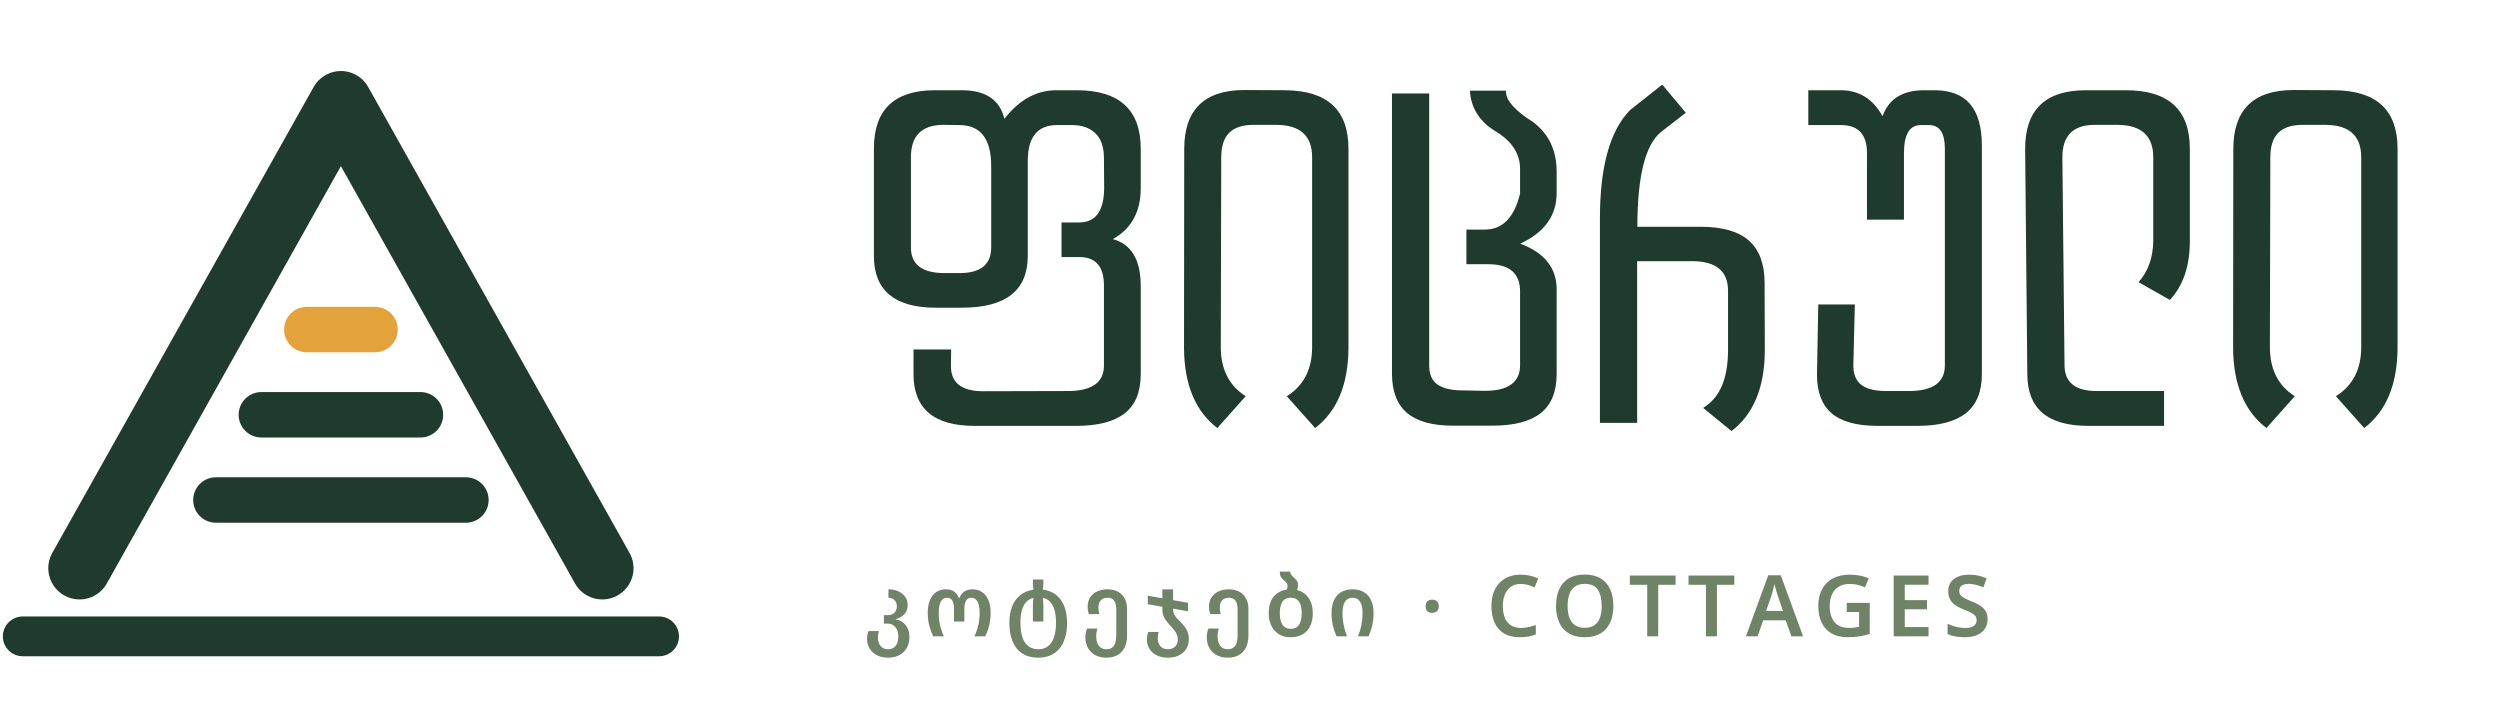
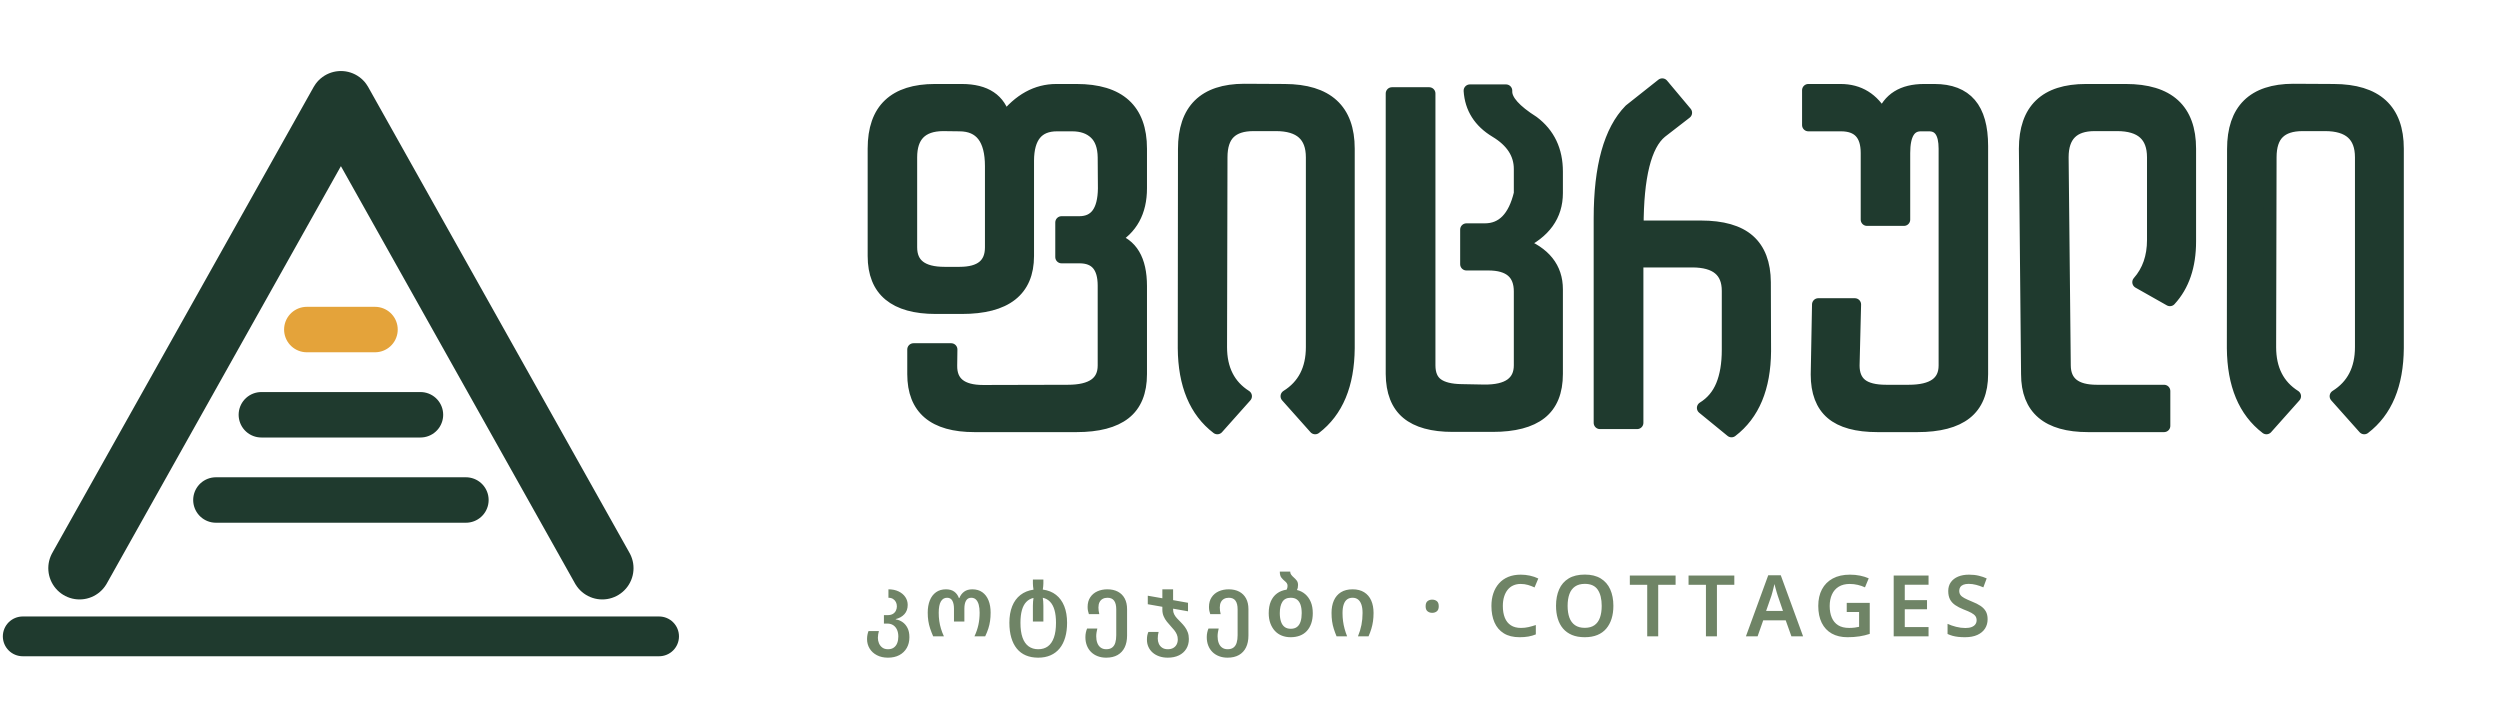
<svg xmlns="http://www.w3.org/2000/svg" viewBox="0 0 440 128" width="440" height="128" role="img" aria-label="ფიცრული — PITSRULI cottages">
  <g transform="translate(0 0) scale(1.0)" fill="none" stroke-linecap="round" stroke-linejoin="round">
    <path d="M14 100 L60 18 L106 100" stroke="#1F3A2E" stroke-width="11" />
    <path d="M54 58 H66" stroke="#E4A33A" stroke-width="8" />
    <path d="M46 73 H74 M38 88 H82" stroke="#1F3A2E" stroke-width="8" />
    <path d="M4 112 H116" stroke="#1F3A2E" stroke-width="7" />
  </g>
-   <path d="M153.809 45.055V26.164Q153.809 20.984 156.513 18.433Q159.217 15.881 164.549 15.881H169.271Q175.556 15.881 176.774 20.908Q180.697 15.881 185.915 15.881H189.457Q200.769 15.881 200.769 26.164V33.134Q200.769 39.342 195.855 42.084Q200.769 43.417 200.769 50.349V65.85Q200.769 70.534 197.95 72.743Q195.132 74.952 189.457 74.952H171.519Q160.778 74.952 160.778 65.85V61.508H167.405L167.367 64.326Q167.291 68.858 173.042 68.858L187.934 68.82Q194.294 68.82 194.294 64.326V50.272Q194.294 45.245 189.99 45.245H186.829V39.151H189.952Q194.256 39.151 194.332 33.172L194.294 27.688Q194.256 24.831 192.751 23.422Q191.247 22.013 188.695 22.013H186.029Q180.926 22.013 180.888 28.259V45.055Q180.888 54.157 169.271 54.157H164.701Q159.293 54.157 156.551 51.891Q153.809 49.625 153.809 45.055ZM160.321 43.531Q160.321 48.063 166.225 48.063H168.891Q174.451 48.063 174.451 43.531V29.249Q174.451 22.051 168.891 22.013L165.92 21.975Q160.321 22.051 160.321 27.688ZM208.386 61.279 208.424 26.24Q208.424 15.881 218.974 15.843L226.096 15.881Q237.331 15.919 237.331 26.164V61.279Q237.255 70.915 231.466 75.333L226.477 69.734Q230.933 66.954 230.933 61.089V27.688Q230.933 21.975 224.572 21.975H220.611Q217.755 21.975 216.346 23.365Q214.937 24.755 214.937 27.688L214.86 61.089Q214.86 66.954 219.24 69.734L214.251 75.333Q208.462 70.915 208.386 61.279ZM244.986 65.812V16.452H251.537V64.288Q251.537 66.611 252.946 67.64Q254.355 68.668 257.212 68.706L261.173 68.782Q264.372 68.82 265.953 67.678Q267.533 66.535 267.533 64.288V51.301Q267.533 46.502 261.935 46.502H258.088V40.408H261.325Q266.01 40.408 267.533 34.048V29.744Q267.533 25.707 263.229 23.117Q259.002 20.565 258.697 15.957H265.058V16.147Q265.058 18.471 269.818 21.479Q273.97 24.603 273.97 30.201V33.972Q273.97 39.913 267.571 42.884Q273.97 45.283 273.97 50.92V65.812Q273.97 70.496 271.17 72.705Q268.371 74.914 262.696 74.914H255.688Q250.318 74.914 247.671 72.705Q245.024 70.496 244.986 65.812ZM281.587 74.419V38.428Q281.587 24.793 286.881 19.385L292.556 14.891L296.707 19.842L292.327 23.231Q288.176 26.659 288.176 39.913H299.335Q305.048 39.913 307.79 42.332Q310.532 44.75 310.57 49.663L310.608 61.812Q310.532 71.448 304.743 75.866L299.754 71.791Q302.039 70.382 303.086 67.83Q304.134 65.278 304.134 61.584V51.187Q304.134 45.969 297.812 45.969H288.138V74.419ZM318.264 22.013V15.881H323.938Q328.813 15.881 331.327 20.451Q332.965 15.881 338.64 15.881H340.468Q344.657 15.881 346.733 18.299Q348.809 20.718 348.809 25.707V65.85Q348.809 70.496 345.99 72.724Q343.172 74.952 337.459 74.952H330.451Q324.967 74.952 322.377 72.743Q319.787 70.534 319.787 65.926L320.016 53.586H326.452L326.186 64.326Q326.186 66.611 327.576 67.716Q328.966 68.82 331.975 68.82H335.936Q342.296 68.82 342.296 64.326V26.164Q342.296 22.013 339.516 22.013H338.068Q335.098 22.013 335.098 26.926V38.656H328.585V26.926Q328.585 22.013 324.015 22.013ZM356.426 26.164Q356.426 15.881 367.128 15.881H374.136Q385.409 15.881 385.409 26.164V42.503Q385.409 48.978 381.905 52.786L376.383 49.663Q378.973 46.73 378.973 42.236V27.688Q378.973 21.975 372.612 21.975H368.651Q362.977 21.975 362.977 27.688L363.357 64.326Q363.396 68.82 369.032 68.82H380.877V74.952H367.509Q356.807 74.952 356.807 65.85ZM393.026 61.279 393.064 26.24Q393.064 15.881 403.614 15.843L410.736 15.881Q421.972 15.919 421.972 26.164V61.279Q421.896 70.915 416.106 75.333L411.117 69.734Q415.573 66.954 415.573 61.089V27.688Q415.573 21.975 409.213 21.975H405.252Q402.396 21.975 400.986 23.365Q399.577 24.755 399.577 27.688L399.501 61.089Q399.501 66.954 403.881 69.734L398.892 75.333Q393.103 70.915 393.026 61.279Z" fill="#1F3A2E" />
+   <path d="M153.809 45.055V26.164Q153.809 20.984 156.513 18.433Q159.217 15.881 164.549 15.881H169.271Q175.556 15.881 176.774 20.908Q180.697 15.881 185.915 15.881H189.457Q200.769 15.881 200.769 26.164V33.134Q200.769 39.342 195.855 42.084Q200.769 43.417 200.769 50.349V65.85Q200.769 70.534 197.95 72.743Q195.132 74.952 189.457 74.952H171.519Q160.778 74.952 160.778 65.85V61.508H167.405L167.367 64.326Q167.291 68.858 173.042 68.858L187.934 68.82Q194.294 68.82 194.294 64.326V50.272Q194.294 45.245 189.99 45.245H186.829V39.151H189.952Q194.256 39.151 194.332 33.172L194.294 27.688Q194.256 24.831 192.751 23.422Q191.247 22.013 188.695 22.013H186.029Q180.926 22.013 180.888 28.259V45.055Q180.888 54.157 169.271 54.157H164.701Q159.293 54.157 156.551 51.891Q153.809 49.625 153.809 45.055ZM160.321 43.531Q160.321 48.063 166.225 48.063H168.891Q174.451 48.063 174.451 43.531V29.249Q174.451 22.051 168.891 22.013L165.92 21.975Q160.321 22.051 160.321 27.688ZM208.386 61.279 208.424 26.24Q208.424 15.881 218.974 15.843L226.096 15.881Q237.331 15.919 237.331 26.164V61.279Q237.255 70.915 231.466 75.333L226.477 69.734Q230.933 66.954 230.933 61.089V27.688Q230.933 21.975 224.572 21.975H220.611Q217.755 21.975 216.346 23.365Q214.937 24.755 214.937 27.688L214.86 61.089Q214.86 66.954 219.24 69.734L214.251 75.333Q208.462 70.915 208.386 61.279ZM244.986 65.812V16.452H251.537V64.288Q251.537 66.611 252.946 67.64Q254.355 68.668 257.212 68.706L261.173 68.782Q264.372 68.82 265.953 67.678Q267.533 66.535 267.533 64.288V51.301Q267.533 46.502 261.935 46.502H258.088V40.408H261.325Q266.01 40.408 267.533 34.048V29.744Q267.533 25.707 263.229 23.117Q259.002 20.565 258.697 15.957H265.058V16.147Q265.058 18.471 269.818 21.479Q273.97 24.603 273.97 30.201V33.972Q273.97 39.913 267.571 42.884Q273.97 45.283 273.97 50.92V65.812Q273.97 70.496 271.17 72.705Q268.371 74.914 262.696 74.914H255.688Q250.318 74.914 247.671 72.705Q245.024 70.496 244.986 65.812ZM281.587 74.419V38.428Q281.587 24.793 286.881 19.385L292.556 14.891L296.707 19.842L292.327 23.231Q288.176 26.659 288.176 39.913H299.335Q305.048 39.913 307.79 42.332Q310.532 44.75 310.57 49.663L310.608 61.812Q310.532 71.448 304.743 75.866L299.754 71.791Q302.039 70.382 303.086 67.83Q304.134 65.278 304.134 61.584V51.187Q304.134 45.969 297.812 45.969H288.138V74.419ZM318.264 22.013V15.881H323.938Q328.813 15.881 331.327 20.451Q332.965 15.881 338.64 15.881H340.468Q344.657 15.881 346.733 18.299Q348.809 20.718 348.809 25.707V65.85Q348.809 70.496 345.99 72.724Q343.172 74.952 337.459 74.952H330.451Q324.967 74.952 322.377 72.743Q319.787 70.534 319.787 65.926L320.016 53.586H326.452L326.186 64.326Q326.186 66.611 327.576 67.716Q328.966 68.82 331.975 68.82H335.936Q342.296 68.82 342.296 64.326V26.164Q342.296 22.013 339.516 22.013H338.068Q335.098 22.013 335.098 26.926V38.656H328.585V26.926Q328.585 22.013 324.015 22.013ZM356.426 26.164Q356.426 15.881 367.128 15.881H374.136Q385.409 15.881 385.409 26.164V42.503Q385.409 48.978 381.905 52.786L376.383 49.663Q378.973 46.73 378.973 42.236V27.688Q378.973 21.975 372.612 21.975H368.651Q362.977 21.975 362.977 27.688L363.357 64.326Q363.396 68.82 369.032 68.82H380.877V74.952H367.509Q356.807 74.952 356.807 65.85ZM393.026 61.279 393.064 26.24Q393.064 15.881 403.614 15.843L410.736 15.881Q421.972 15.919 421.972 26.164V61.279Q421.896 70.915 416.106 75.333L411.117 69.734Q415.573 66.954 415.573 61.089V27.688Q415.573 21.975 409.213 21.975H405.252Q402.396 21.975 400.986 23.365Q399.577 24.755 399.577 27.688L399.501 61.089Q399.501 66.954 403.881 69.734L398.892 75.333Q393.103 70.915 393.026 61.279Z" fill="#1F3A2E" stroke="#1F3A2E" stroke-width="2.2" stroke-linejoin="round" />
  <path d="M156.275 115.75Q155.165 115.75 154.332 115.315Q153.5 114.88 153.05 114.137Q152.6 113.395 152.6 112.48Q152.6 112.06 152.675 111.7Q152.75 111.34 152.855 111.07H154.685Q154.61 111.31 154.558 111.64Q154.505 111.97 154.505 112.255Q154.505 112.765 154.7 113.222Q154.895 113.68 155.285 113.972Q155.675 114.265 156.29 114.265Q156.92 114.265 157.325 113.965Q157.73 113.665 157.917 113.162Q158.105 112.66 158.105 112.03Q158.105 111.355 157.88 110.845Q157.655 110.335 157.22 110.042Q156.785 109.75 156.17 109.75H155.57V108.265H156.2Q156.8 108.265 157.16 108.04Q157.52 107.815 157.685 107.455Q157.85 107.095 157.85 106.72Q157.85 106.3 157.678 105.963Q157.505 105.625 157.175 105.415Q156.845 105.205 156.365 105.205V103.72Q157.385 103.72 158.15 104.088Q158.915 104.455 159.335 105.078Q159.755 105.7 159.755 106.465Q159.755 107.455 159.178 108.093Q158.6 108.73 157.655 108.955V109.015Q158.285 109.105 158.832 109.48Q159.38 109.855 159.718 110.515Q160.055 111.175 160.055 112.15Q160.055 113.23 159.59 114.04Q159.125 114.85 158.285 115.3Q157.445 115.75 156.275 115.75ZM164.24 112.0Q163.925 111.28 163.708 110.627Q163.49 109.975 163.385 109.292Q163.28 108.61 163.28 107.815Q163.28 106.6 163.648 105.677Q164.015 104.755 164.735 104.237Q165.455 103.72 166.49 103.72Q167.39 103.72 167.952 104.132Q168.515 104.545 168.77 105.265H168.845Q169.13 104.545 169.692 104.132Q170.255 103.72 171.125 103.72Q172.175 103.72 172.895 104.237Q173.615 104.755 173.983 105.677Q174.35 106.6 174.35 107.815Q174.35 108.61 174.252 109.292Q174.155 109.975 173.945 110.627Q173.735 111.28 173.39 112.0H171.5Q171.98 110.98 172.197 109.975Q172.415 108.97 172.415 107.83Q172.415 107.02 172.257 106.435Q172.1 105.85 171.778 105.528Q171.455 105.205 170.93 105.205Q170.33 105.205 170.03 105.707Q169.73 106.21 169.73 107.125V109.39H167.9V107.125Q167.9 106.255 167.615 105.73Q167.33 105.205 166.685 105.205Q165.98 105.205 165.597 105.85Q165.215 106.495 165.215 107.845Q165.215 108.61 165.312 109.3Q165.41 109.99 165.613 110.657Q165.815 111.325 166.13 112.0ZM182.72 115.75Q181.505 115.75 180.56 115.352Q179.615 114.955 178.97 114.167Q178.325 113.38 177.988 112.232Q177.65 111.085 177.65 109.6Q177.65 107.935 178.145 106.697Q178.64 105.46 179.593 104.718Q180.545 103.975 181.895 103.78Q181.85 103.495 181.82 103.21Q181.79 102.925 181.79 102.7V101.995H183.635V102.685Q183.635 102.91 183.605 103.203Q183.575 103.495 183.53 103.765Q184.91 103.945 185.863 104.695Q186.815 105.445 187.31 106.69Q187.805 107.935 187.805 109.615Q187.805 111.04 187.475 112.18Q187.145 113.32 186.5 114.115Q185.855 114.91 184.903 115.33Q183.95 115.75 182.72 115.75ZM182.72 114.265Q183.74 114.265 184.43 113.755Q185.12 113.245 185.488 112.21Q185.855 111.175 185.855 109.615Q185.855 108.295 185.593 107.373Q185.33 106.45 184.812 105.91Q184.295 105.37 183.53 105.205Q183.575 105.52 183.605 105.85Q183.635 106.18 183.635 106.615V109.39H181.79V106.6Q181.79 106.18 181.82 105.858Q181.85 105.535 181.895 105.235Q181.145 105.4 180.627 105.94Q180.11 106.48 179.855 107.395Q179.6 108.31 179.6 109.615Q179.6 111.175 179.96 112.203Q180.32 113.23 181.025 113.748Q181.73 114.265 182.72 114.265ZM194.69 115.75Q193.865 115.75 193.183 115.487Q192.5 115.225 192.02 114.745Q191.54 114.265 191.285 113.605Q191.03 112.945 191.03 112.135Q191.03 111.7 191.113 111.317Q191.195 110.935 191.33 110.62H193.13Q193.055 110.905 192.995 111.28Q192.935 111.655 192.935 111.985Q192.935 112.63 193.123 113.148Q193.31 113.665 193.708 113.965Q194.105 114.265 194.705 114.265Q195.35 114.265 195.74 113.965Q196.13 113.665 196.295 113.11Q196.46 112.555 196.46 111.805V107.245Q196.46 106.24 196.085 105.722Q195.71 105.205 194.915 105.205Q194.435 105.205 194.075 105.4Q193.715 105.595 193.52 105.977Q193.325 106.36 193.325 106.915Q193.325 107.215 193.363 107.5Q193.4 107.785 193.475 108.085H191.645Q191.555 107.83 191.488 107.523Q191.42 107.215 191.42 106.825Q191.42 105.82 191.885 105.123Q192.35 104.425 193.138 104.072Q193.925 103.72 194.9 103.72Q195.965 103.72 196.745 104.132Q197.525 104.545 197.945 105.325Q198.365 106.105 198.365 107.215V111.85Q198.365 113.08 197.938 113.95Q197.51 114.82 196.693 115.285Q195.875 115.75 194.69 115.75ZM206.465 107.32Q206.465 107.74 206.653 108.115Q206.84 108.49 207.163 108.835Q207.485 109.18 207.86 109.555Q208.22 109.915 208.535 110.335Q208.85 110.755 209.045 111.28Q209.24 111.805 209.24 112.465Q209.24 113.455 208.782 114.197Q208.325 114.94 207.493 115.345Q206.66 115.75 205.52 115.75Q204.695 115.75 204.012 115.51Q203.33 115.27 202.85 114.843Q202.37 114.415 202.115 113.838Q201.86 113.26 201.86 112.585Q201.86 112.12 201.928 111.812Q201.995 111.505 202.115 111.22H203.915Q203.84 111.505 203.803 111.775Q203.765 112.045 203.765 112.375Q203.765 112.87 203.953 113.297Q204.14 113.725 204.538 113.995Q204.935 114.265 205.535 114.265Q206.09 114.265 206.48 114.047Q206.87 113.83 207.08 113.44Q207.29 113.05 207.29 112.54Q207.29 112.045 207.118 111.655Q206.945 111.265 206.668 110.912Q206.39 110.56 206.075 110.23Q205.715 109.84 205.37 109.412Q205.025 108.985 204.8 108.46Q204.575 107.935 204.575 107.305V106.795L202.01 106.345V104.845L204.575 105.295V103.72H206.465V105.625L209.09 106.09V107.59L206.465 107.125ZM216.05 115.75Q215.225 115.75 214.543 115.487Q213.86 115.225 213.38 114.745Q212.9 114.265 212.645 113.605Q212.39 112.945 212.39 112.135Q212.39 111.7 212.473 111.317Q212.555 110.935 212.69 110.62H214.49Q214.415 110.905 214.355 111.28Q214.295 111.655 214.295 111.985Q214.295 112.63 214.483 113.148Q214.67 113.665 215.067 113.965Q215.465 114.265 216.065 114.265Q216.71 114.265 217.1 113.965Q217.49 113.665 217.655 113.11Q217.82 112.555 217.82 111.805V107.245Q217.82 106.24 217.445 105.722Q217.07 105.205 216.275 105.205Q215.795 105.205 215.435 105.4Q215.075 105.595 214.88 105.977Q214.685 106.36 214.685 106.915Q214.685 107.215 214.722 107.5Q214.76 107.785 214.835 108.085H213.005Q212.915 107.83 212.847 107.523Q212.78 107.215 212.78 106.825Q212.78 105.82 213.245 105.123Q213.71 104.425 214.498 104.072Q215.285 103.72 216.26 103.72Q217.325 103.72 218.105 104.132Q218.885 104.545 219.305 105.325Q219.725 106.105 219.725 107.215V111.85Q219.725 113.08 219.298 113.95Q218.87 114.82 218.053 115.285Q217.235 115.75 216.05 115.75ZM228.26 103.84Q229.1 104.035 229.723 104.575Q230.345 105.115 230.698 105.947Q231.05 106.78 231.05 107.92Q231.05 108.925 230.78 109.713Q230.51 110.5 230.008 111.047Q229.505 111.595 228.778 111.873Q228.05 112.15 227.15 112.15Q226.31 112.15 225.605 111.873Q224.9 111.595 224.39 111.047Q223.88 110.5 223.588 109.713Q223.295 108.925 223.295 107.92Q223.295 106.705 223.67 105.835Q224.045 104.965 224.758 104.44Q225.47 103.915 226.445 103.78Q226.52 103.645 226.565 103.48Q226.61 103.315 226.61 103.12Q226.61 102.82 226.468 102.625Q226.325 102.43 226.115 102.265Q225.815 102.025 225.53 101.672Q225.245 101.32 225.245 100.6H227.075Q227.075 100.915 227.255 101.155Q227.435 101.395 227.69 101.62Q227.975 101.86 228.215 102.167Q228.455 102.475 228.455 102.955Q228.455 103.225 228.41 103.435Q228.365 103.645 228.26 103.84ZM227.18 110.665Q227.855 110.665 228.283 110.335Q228.71 110.005 228.905 109.382Q229.1 108.76 229.1 107.92Q229.1 107.05 228.898 106.45Q228.695 105.85 228.275 105.528Q227.855 105.205 227.165 105.205Q226.16 105.205 225.703 105.917Q225.245 106.63 225.245 107.92Q225.245 108.76 225.447 109.382Q225.65 110.005 226.078 110.335Q226.505 110.665 227.18 110.665ZM235.235 112.0Q234.95 111.31 234.748 110.672Q234.545 110.035 234.447 109.352Q234.35 108.67 234.35 107.875Q234.35 106.615 234.762 105.685Q235.175 104.755 236.0 104.237Q236.825 103.72 238.055 103.72Q239.27 103.72 240.095 104.237Q240.92 104.755 241.332 105.685Q241.745 106.615 241.745 107.875Q241.745 108.67 241.647 109.352Q241.55 110.035 241.355 110.672Q241.16 111.31 240.86 112.0H239.0Q239.42 110.98 239.615 109.983Q239.81 108.985 239.81 107.89Q239.81 106.975 239.6 106.382Q239.39 105.79 239.0 105.498Q238.61 105.205 238.055 105.205Q237.485 105.205 237.095 105.49Q236.705 105.775 236.495 106.375Q236.285 106.975 236.285 107.905Q236.285 108.64 236.375 109.315Q236.465 109.99 236.645 110.657Q236.825 111.325 237.095 112.0ZM250.91 106.705Q250.91 106.06 251.248 105.798Q251.585 105.535 252.065 105.535Q252.545 105.535 252.882 105.798Q253.22 106.06 253.22 106.705Q253.22 107.32 252.882 107.59Q252.545 107.86 252.065 107.86Q251.585 107.86 251.248 107.59Q250.91 107.32 250.91 106.705ZM267.635 102.775Q266.915 102.775 266.33 103.037Q265.745 103.3 265.34 103.81Q264.935 104.32 264.717 105.04Q264.5 105.76 264.5 106.66Q264.5 107.86 264.852 108.73Q265.205 109.6 265.918 110.058Q266.63 110.515 267.695 110.515Q268.4 110.515 269.038 110.365Q269.675 110.215 270.305 110.005V111.655Q269.675 111.91 268.993 112.03Q268.31 112.15 267.44 112.15Q265.775 112.15 264.673 111.468Q263.57 110.785 263.03 109.547Q262.49 108.31 262.49 106.645Q262.49 105.43 262.827 104.425Q263.165 103.42 263.825 102.678Q264.485 101.935 265.445 101.537Q266.405 101.14 267.65 101.14Q268.46 101.14 269.262 101.312Q270.065 101.485 270.74 101.815L270.08 103.39Q269.54 103.135 268.94 102.955Q268.34 102.775 267.635 102.775ZM283.955 106.63Q283.955 107.875 283.64 108.888Q283.325 109.9 282.702 110.635Q282.08 111.37 281.135 111.76Q280.19 112.15 278.915 112.15Q277.61 112.15 276.665 111.752Q275.72 111.355 275.097 110.627Q274.475 109.9 274.168 108.88Q273.86 107.86 273.86 106.615Q273.86 104.965 274.408 103.727Q274.955 102.49 276.08 101.808Q277.205 101.125 278.93 101.125Q280.61 101.125 281.727 101.808Q282.845 102.49 283.4 103.727Q283.955 104.965 283.955 106.63ZM275.9 106.63Q275.9 107.83 276.215 108.7Q276.53 109.57 277.205 110.035Q277.88 110.5 278.915 110.5Q279.965 110.5 280.625 110.035Q281.285 109.57 281.592 108.7Q281.9 107.83 281.9 106.63Q281.9 104.815 281.202 103.787Q280.505 102.76 278.93 102.76Q277.88 102.76 277.205 103.225Q276.53 103.69 276.215 104.56Q275.9 105.43 275.9 106.63ZM291.845 112.0H289.91V102.925H286.85V101.29H294.905V102.925H291.845ZM302.18 112.0H300.245V102.925H297.185V101.29H305.24V102.925H302.18ZM315.29 112.0 314.285 109.18H310.325L309.335 112.0H307.28L311.21 101.245H313.415L317.345 112.0ZM312.89 104.86Q312.83 104.68 312.71 104.282Q312.59 103.885 312.477 103.458Q312.365 103.03 312.305 102.79Q312.23 103.105 312.132 103.502Q312.035 103.9 311.938 104.252Q311.84 104.605 311.765 104.86L310.835 107.53H313.805ZM325.025 106.105H329.075V111.565Q328.22 111.85 327.26 112.0Q326.3 112.15 325.16 112.15Q323.54 112.15 322.392 111.505Q321.245 110.86 320.63 109.63Q320.015 108.4 320.015 106.63Q320.015 104.95 320.668 103.72Q321.32 102.49 322.565 101.815Q323.81 101.14 325.595 101.14Q326.54 101.14 327.38 101.312Q328.22 101.485 328.895 101.785L328.235 103.375Q327.665 103.105 326.982 102.94Q326.3 102.775 325.55 102.775Q324.395 102.775 323.607 103.263Q322.82 103.75 322.423 104.627Q322.025 105.505 322.025 106.66Q322.025 107.83 322.392 108.7Q322.76 109.57 323.51 110.042Q324.26 110.515 325.445 110.515Q325.985 110.515 326.435 110.455Q326.885 110.395 327.2 110.32V107.71H325.025ZM339.425 112.0H333.29V101.29H339.425V102.91H335.24V105.625H339.155V107.23H335.24V110.365H339.425ZM349.82 108.985Q349.82 109.915 349.362 110.627Q348.905 111.34 348.02 111.745Q347.135 112.15 345.845 112.15Q345.2 112.15 344.652 112.09Q344.105 112.03 343.647 111.903Q343.19 111.775 342.77 111.58V109.795Q343.445 110.11 344.277 110.32Q345.11 110.53 345.905 110.53Q346.565 110.53 347.007 110.358Q347.45 110.185 347.667 109.877Q347.885 109.57 347.885 109.165Q347.885 108.73 347.667 108.43Q347.45 108.13 346.955 107.86Q346.46 107.59 345.59 107.26Q344.72 106.915 344.112 106.495Q343.505 106.075 343.197 105.483Q342.89 104.89 342.89 104.02Q342.89 103.105 343.355 102.46Q343.82 101.815 344.637 101.477Q345.455 101.14 346.535 101.14Q347.495 101.14 348.267 101.328Q349.04 101.515 349.655 101.8L349.07 103.375Q348.455 103.105 347.795 102.933Q347.135 102.76 346.49 102.76Q345.92 102.76 345.552 102.91Q345.185 103.06 345.005 103.338Q344.825 103.615 344.825 103.975Q344.825 104.41 345.035 104.71Q345.245 105.01 345.74 105.273Q346.235 105.535 347.075 105.88Q347.96 106.225 348.567 106.63Q349.175 107.035 349.497 107.59Q349.82 108.145 349.82 108.985Z" fill="#6F8466" />
</svg>
